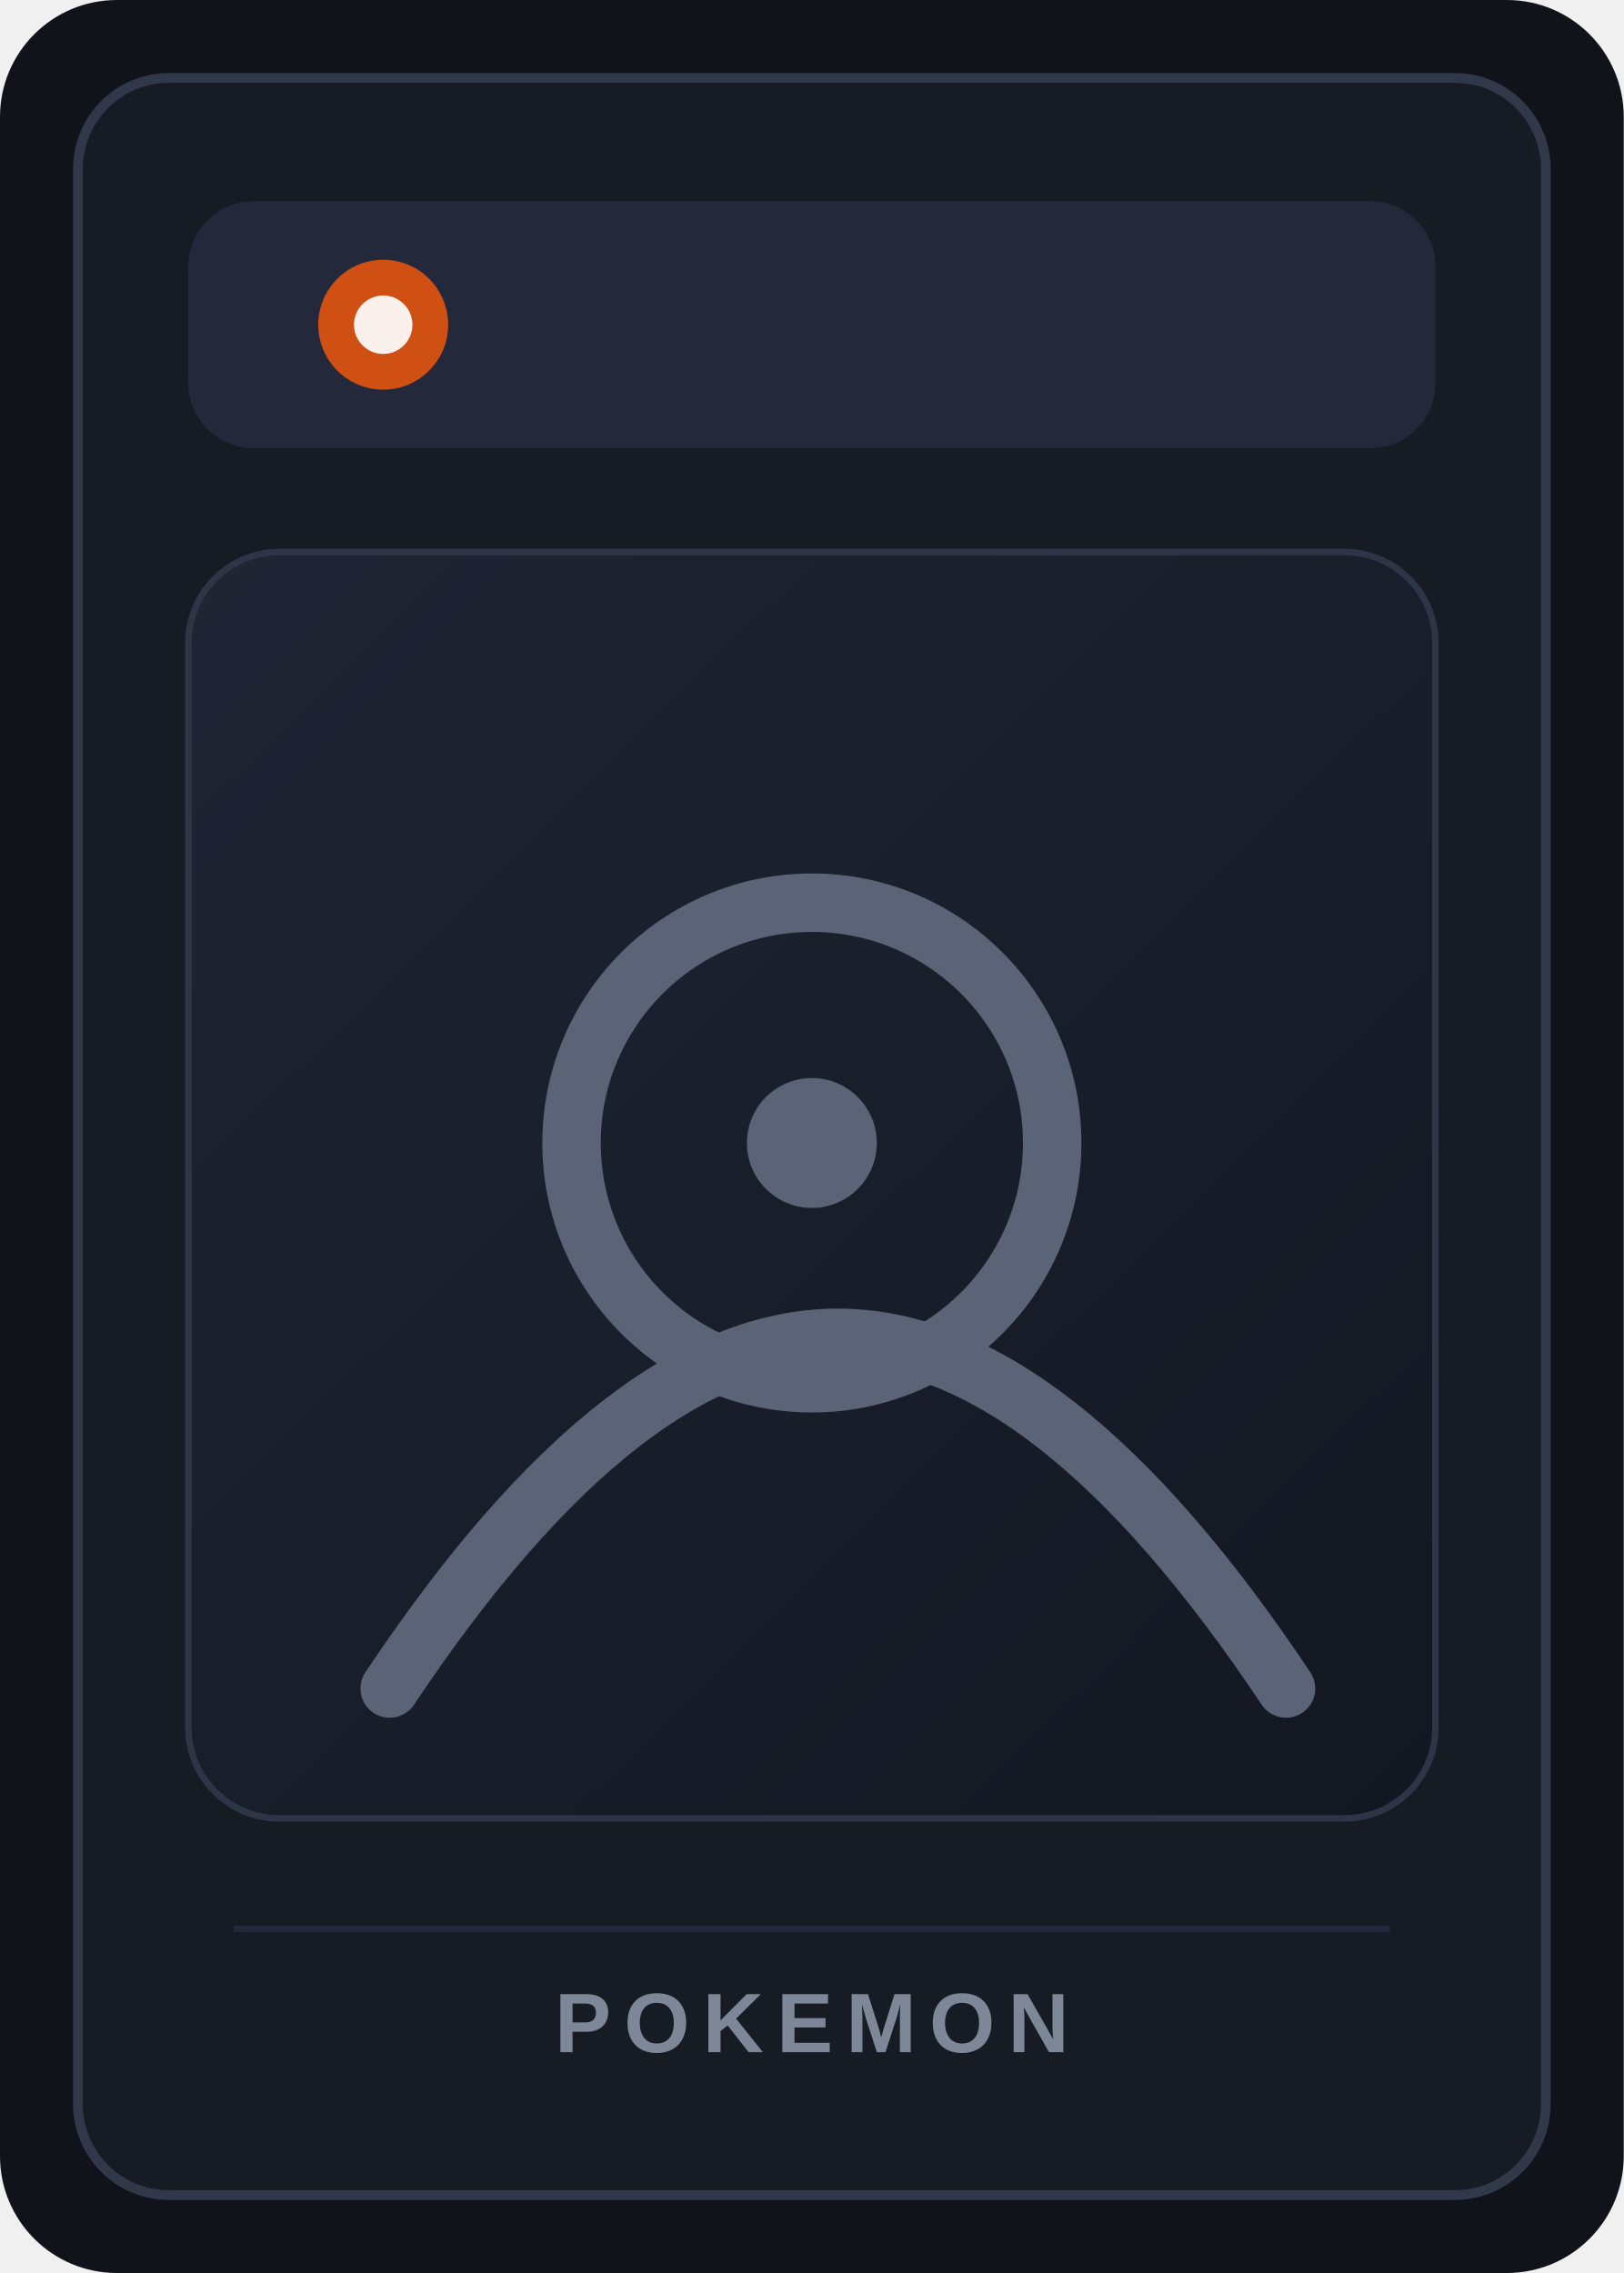
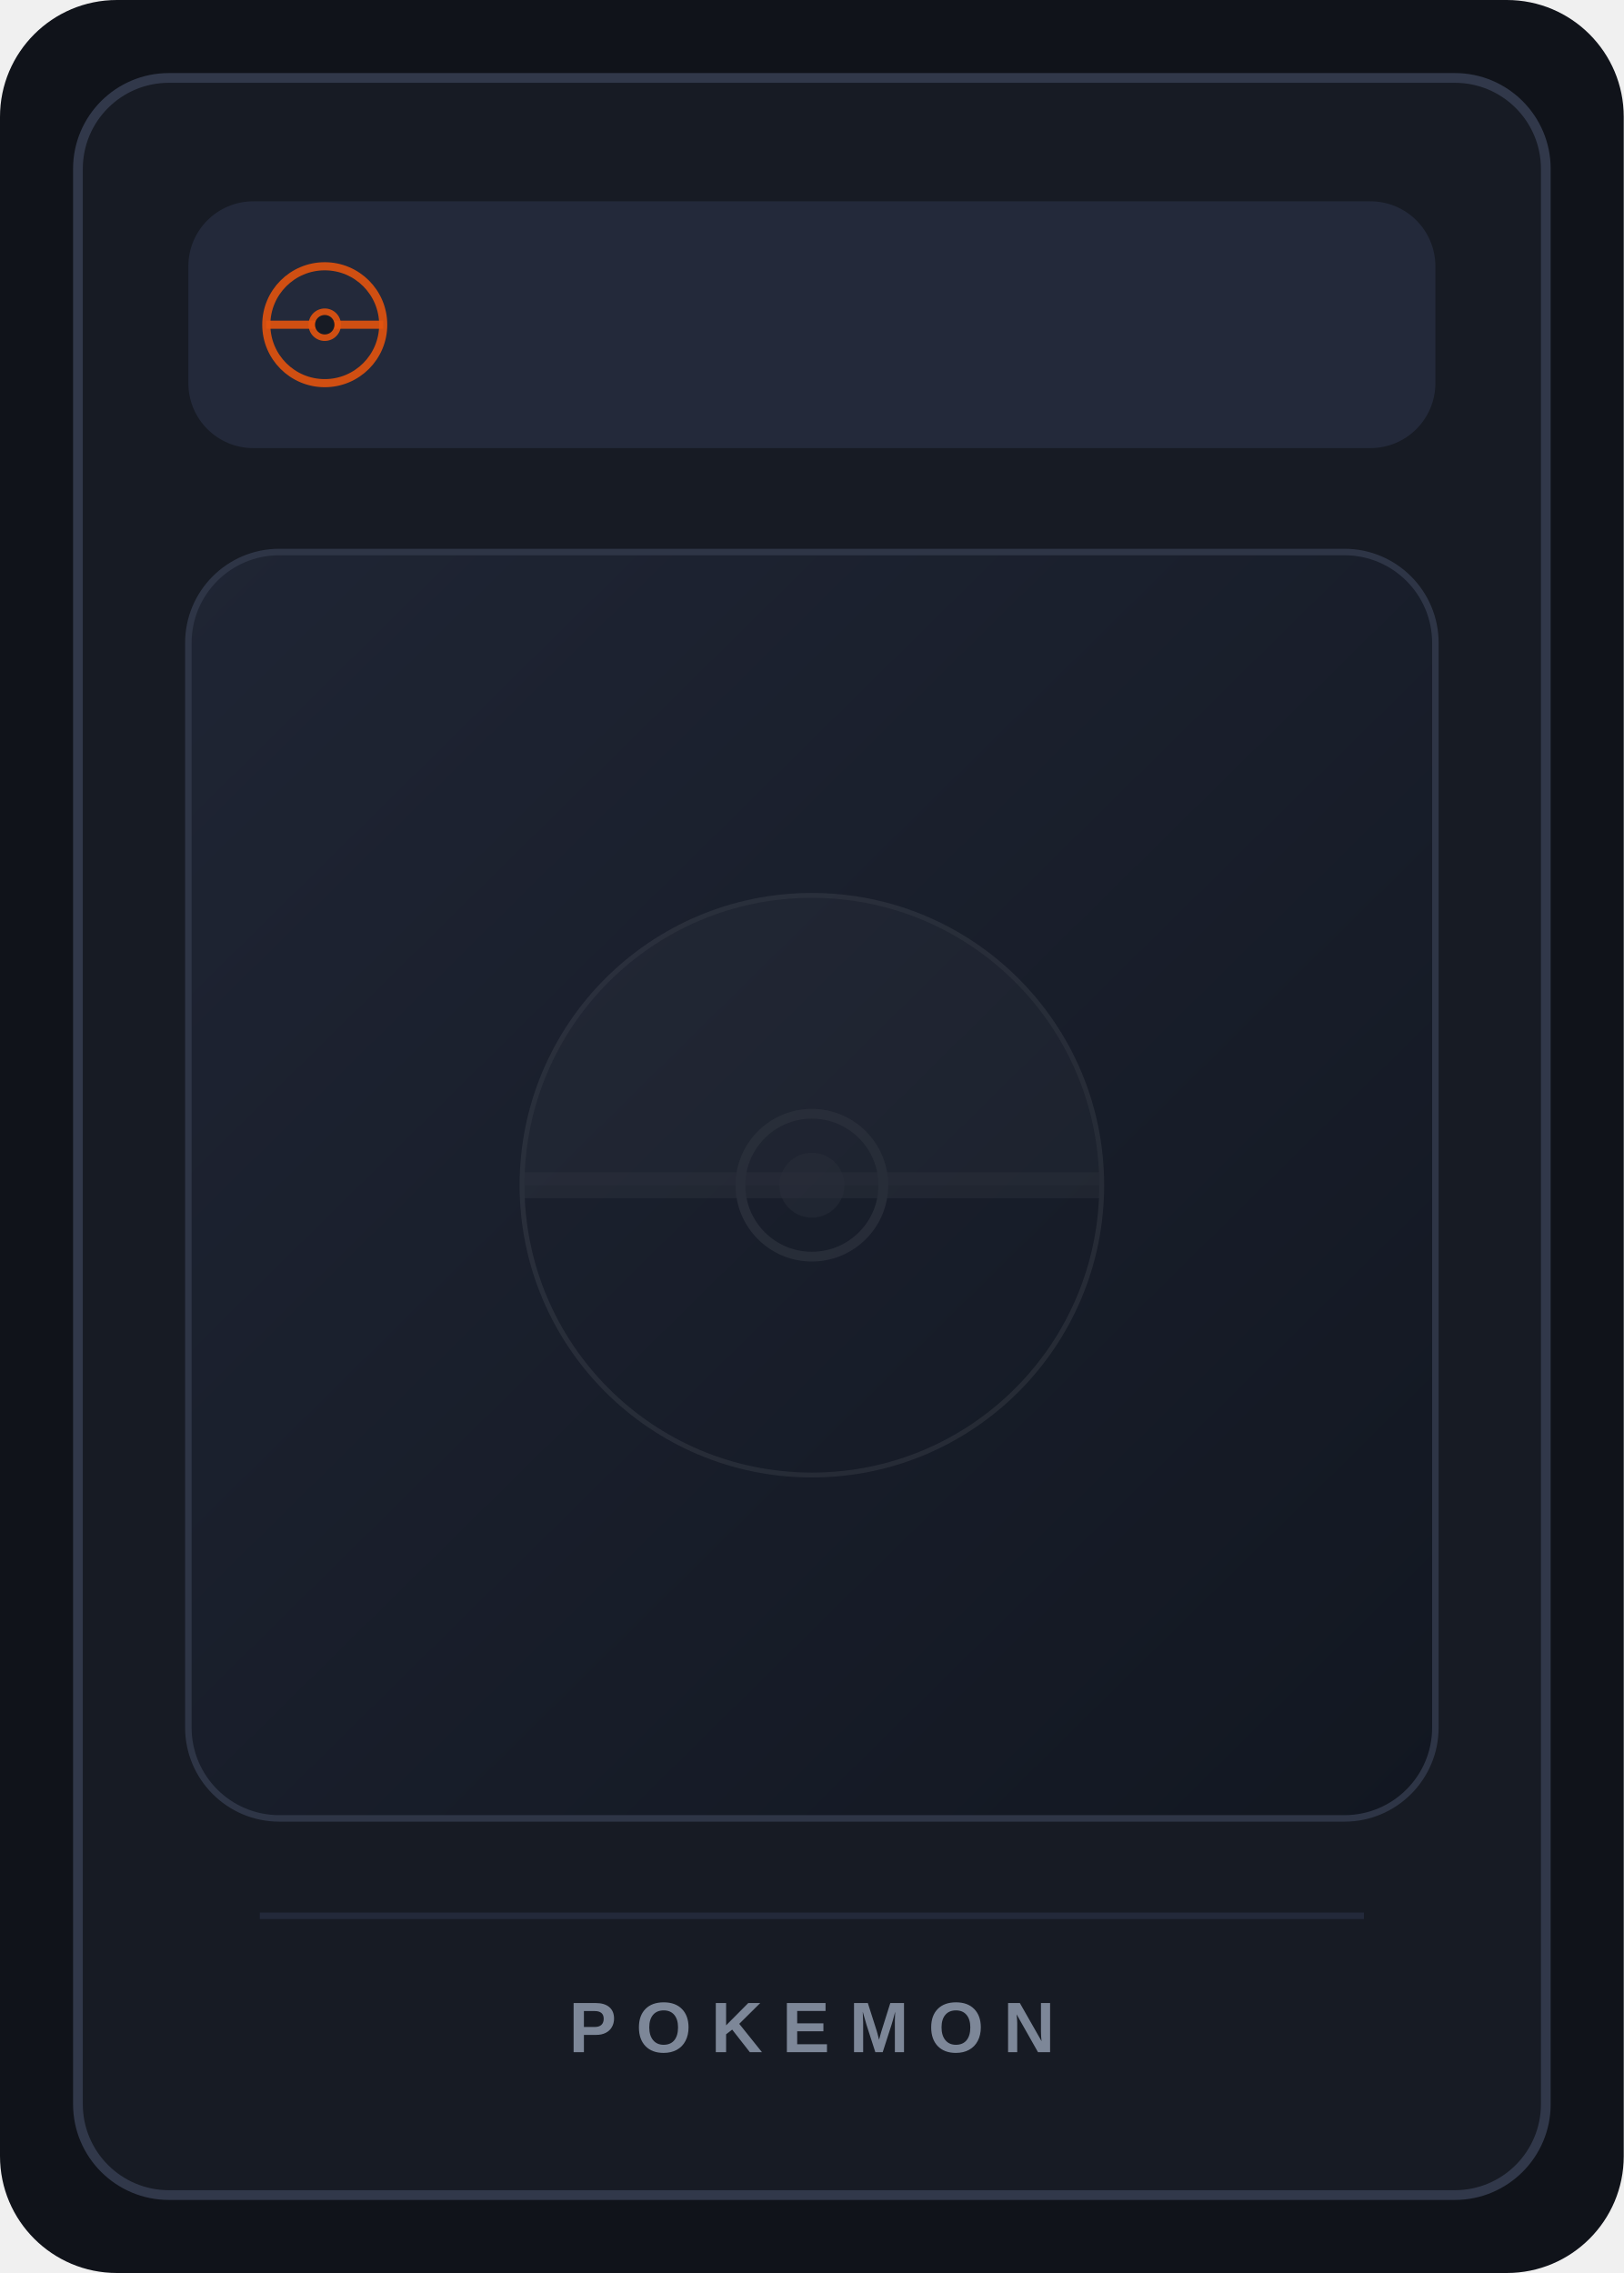
<svg xmlns="http://www.w3.org/2000/svg" viewBox="0 0 500 700" role="img" aria-labelledby="title desc">
  <rect width="500" height="700" rx="36" fill="#10131a" />
  <rect x="24" y="24" width="452" height="652" rx="28" fill="#171b24" stroke="#31384a" stroke-width="3" />
  <rect x="58" y="62" width="384" height="76" rx="20" fill="#23293a" />
-   <circle cx="118" cy="100" r="20" fill="#e3530d" opacity="0.9" />
-   <circle cx="118" cy="100" r="9" fill="#ffffff" opacity="0.92" />
+   <circle cx="100" cy="100" r="18" fill="none" stroke="#e3530d" stroke-width="2.5" opacity="0.9" />
+   <line x1="82" y1="100" x2="118" y2="100" stroke="#e3530d" stroke-width="2.5" opacity="0.9" />
+   <circle cx="100" cy="100" r="5" fill="#e3530d" opacity="0.9" />
+   <circle cx="100" cy="100" r="3" fill="#171b24" />
  <rect x="58" y="170" width="384" height="390" rx="28" fill="url(#g)" stroke="#2e3546" stroke-width="2" />
-   <path d="M120 520c48-72 94-108 138-108s90 36 138 108" fill="none" stroke="#5b6477" stroke-width="18" stroke-linecap="round" />
-   <circle cx="250" cy="352" r="74" fill="none" stroke="#5b6477" stroke-width="18" />
-   <circle cx="250" cy="352" r="20" fill="#5b6477" />
-   <path d="M72 594h356" stroke="#23293a" stroke-width="2" />
-   <text x="250" y="632" fill="#7d8798" font-family="Arial, Helvetica, sans-serif" font-size="26" font-weight="700" text-anchor="middle" letter-spacing="4">POKEMON</text>
+   <defs>
+     <clipPath id="ball-clip">
+       <circle cx="250" cy="365" r="90" />
+     </clipPath>
+   </defs>
+   <g opacity="0.07" clip-path="url(#ball-clip)">
+     <circle cx="250" cy="365" r="90" fill="none" stroke="#fff" stroke-width="3" />
+     <path d="M160 365 A90 90 0 0 1 340 365 Z" fill="#fff" opacity="0.4" />
+     <rect x="160" y="361" width="180" height="8" fill="#fff" opacity="0.6" />
+     <circle cx="250" cy="365" r="22" fill="none" stroke="#fff" stroke-width="3" />
+     <circle cx="250" cy="365" r="10" fill="#fff" opacity="0.5" />
+   </g>
+   <line x1="80" y1="590" x2="420" y2="590" stroke="#23293a" stroke-width="2" />
+   <text x="250" y="632" fill="#7d8798" font-family="Arial, Helvetica, sans-serif" font-size="22" font-weight="700" text-anchor="middle" letter-spacing="6">POKEMON</text>
  <defs>
    <linearGradient id="g" x1="58" y1="170" x2="442" y2="560" gradientUnits="userSpaceOnUse">
      <stop offset="0" stop-color="#1f2534" />
      <stop offset="1" stop-color="#121721" />
    </linearGradient>
  </defs>
</svg>
